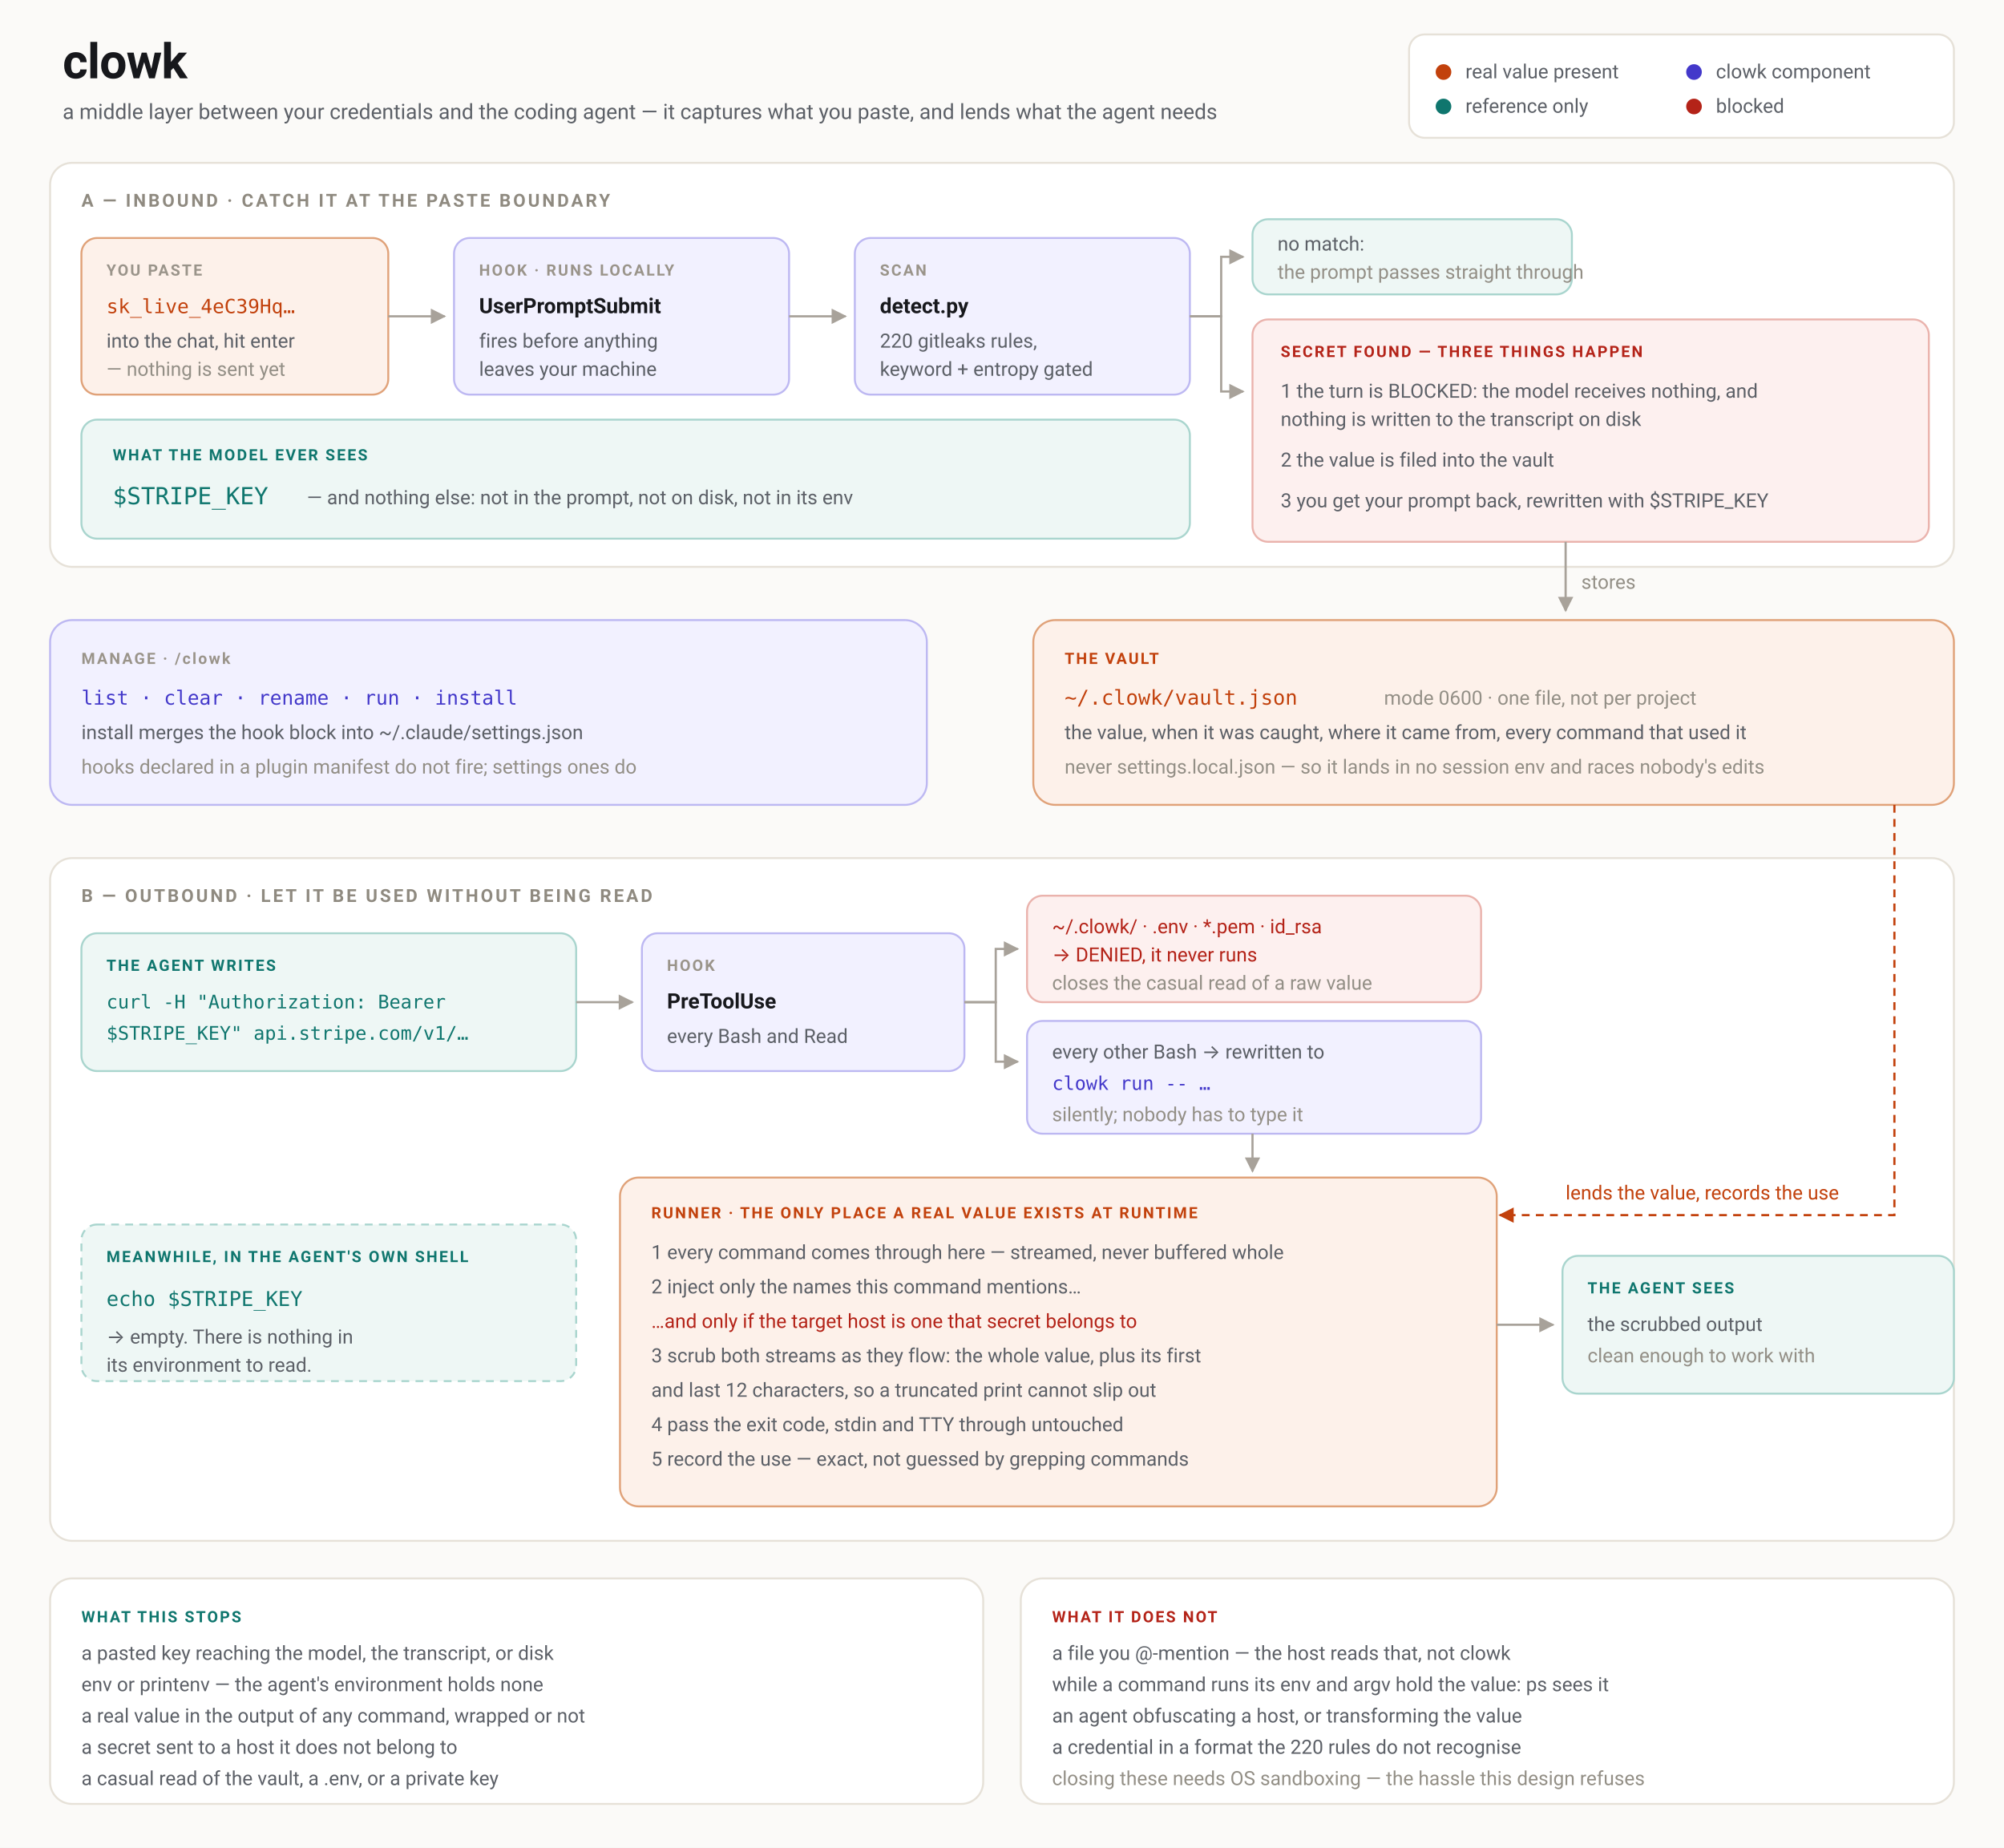
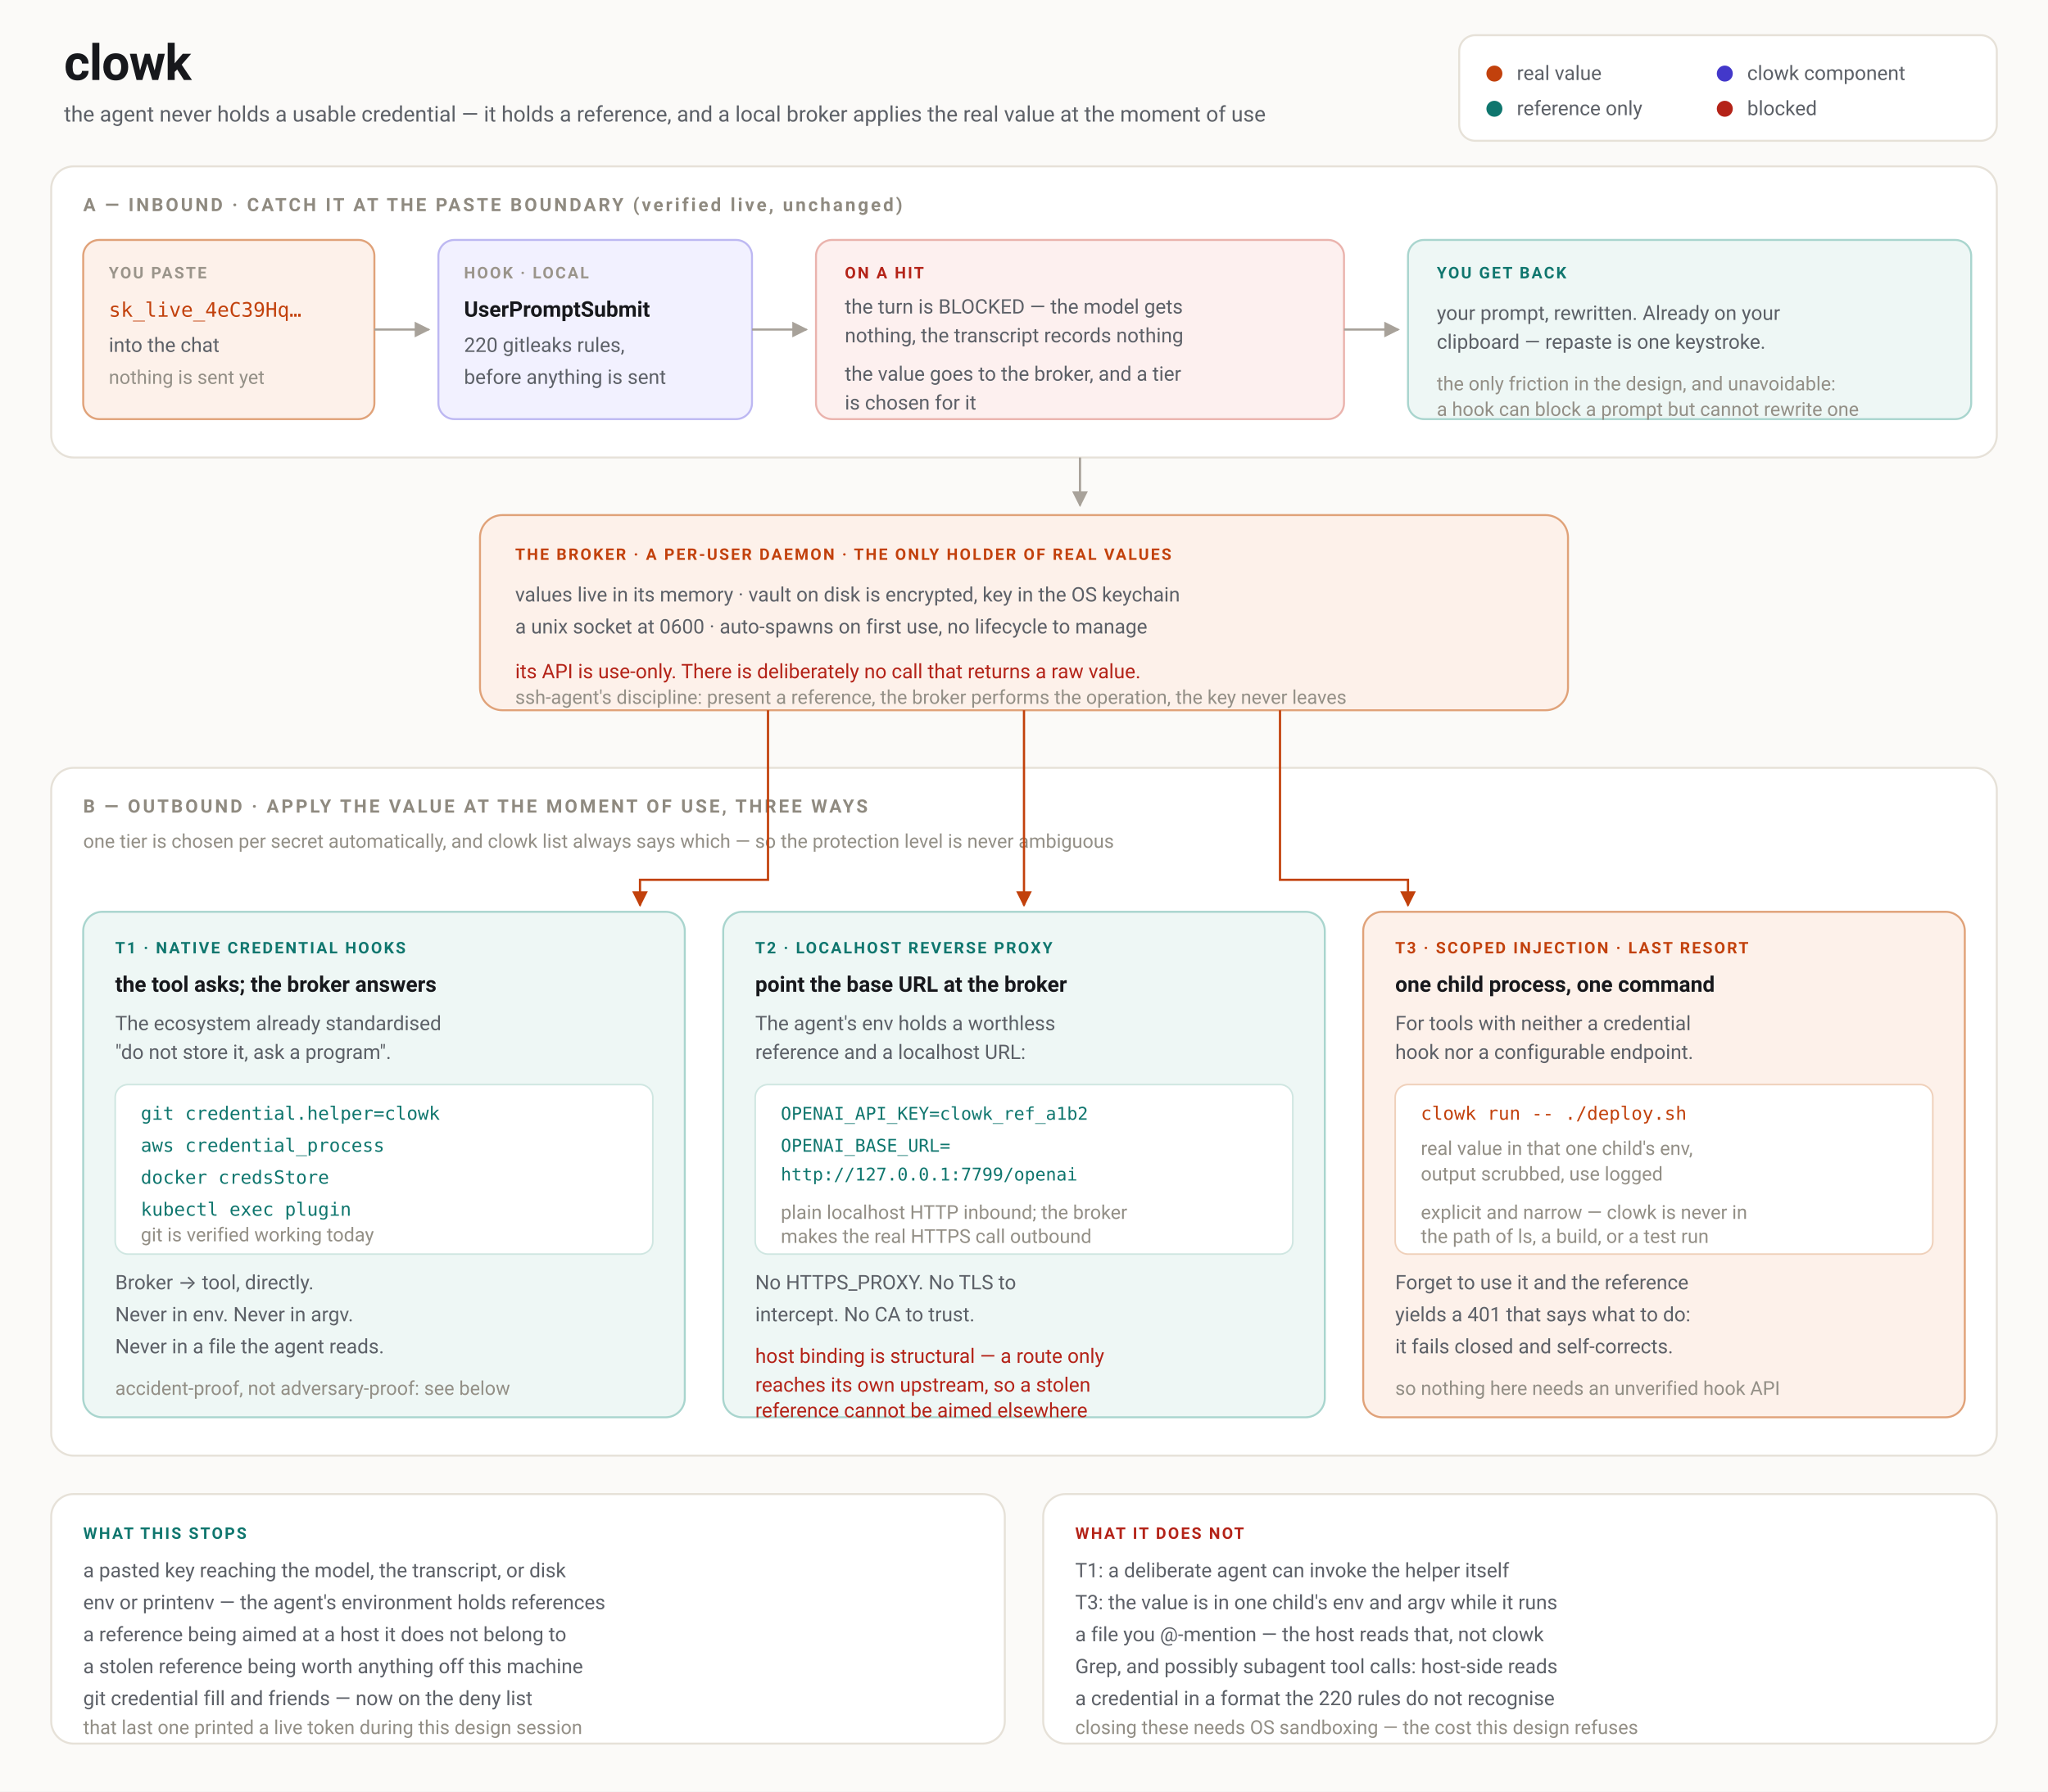
- <svg xmlns="http://www.w3.org/2000/svg" viewBox="0 0 1280 1180" width="1280" height="1180" role="img" aria-label="clowk architecture: inbound capture at the paste boundary, a local vault, and an outbound runner that streams every command and lends values without exposing them">
+ <svg xmlns="http://www.w3.org/2000/svg" viewBox="0 0 1280 1120" width="1280" height="1120" role="img" aria-label="clowk architecture: inbound capture at the paste boundary, a broker daemon holding real values in memory, and three delivery tiers that apply a credential at the moment of use">
  <defs>
    <marker id="ah" viewBox="0 0 10 10" refX="9" refY="5" markerWidth="7" markerHeight="7" orient="auto-start-reverse">
      <path d="M0 0 L10 5 L0 10 z" fill="#a8a29a" />
    </marker>
-     <marker id="ahd" viewBox="0 0 10 10" refX="9" refY="5" markerWidth="7" markerHeight="7" orient="auto-start-reverse">
+     <marker id="ao" viewBox="0 0 10 10" refX="9" refY="5" markerWidth="7" markerHeight="7" orient="auto-start-reverse">
      <path d="M0 0 L10 5 L0 10 z" fill="#c2410c" />
    </marker>
    <style>
    text { font-family: ui-sans-serif, -apple-system, "Segoe UI", Roboto, "Helvetica Neue", sans-serif; fill: #17181c; }
    .m { font-family: ui-monospace, "SF Mono", SFMono-Regular, Menlo, Consolas, monospace; }
    .lane { font-size: 11.5px; font-weight: 700; letter-spacing: 1.5px; fill: #8f8a80; }
    .tiny { font-size: 10px; font-weight: 700; letter-spacing: 1.1px; fill: #9a948a; }
    .h { font-size: 13.5px; font-weight: 650; }
    .b { font-size: 12.5px; fill: #5c6067; }
-     .f { font-size: 12.5px; fill: #938f86; }
+     .f { font-size: 12px; fill: #938f86; }
    .r { font-size: 12.5px; fill: #b42318; }
    .card { fill: #ffffff; stroke: #e6e1d8; stroke-width: 1.25; }
    .orange { fill: #fdf1ea; stroke: #e0a279; stroke-width: 1.25; }
    .teal { fill: #eef7f5; stroke: #a9d5ce; stroke-width: 1.25; }
    .indigo { fill: #f2f1ff; stroke: #bdb8f2; stroke-width: 1.25; }
    .red { fill: #fdf0ef; stroke: #eab3ad; stroke-width: 1.25; }
    .wire { stroke: #a8a29a; stroke-width: 1.4; fill: none; }
+     .owire { stroke: #c2410c; stroke-width: 1.4; fill: none; }
  </style>
  </defs>
-   <rect width="1280" height="1180" fill="#fbfaf8" />
+   <rect width="1280" height="1120" fill="#fbfaf8" />
  <text x="40" y="50" style="font-size:31px;font-weight:700;letter-spacing:-0.4px">clowk</text>
-   <text x="40" y="76" class="b" style="font-size:13.5px">a middle layer between your credentials and the coding agent — it captures what you paste, and lends what the agent needs</text>
-   <rect x="900" y="22" width="348" height="66" rx="10" class="card" />
-   <circle cx="922" cy="46" r="5" fill="#c2410c" />
-   <text x="936" y="50" class="b">real value present</text>
-   <circle cx="922" cy="68" r="5" fill="#0f766e" />
-   <text x="936" y="72" class="b">reference only</text>
-   <circle cx="1082" cy="46" r="5" fill="#4338ca" />
-   <text x="1096" y="50" class="b">clowk component</text>
-   <circle cx="1082" cy="68" r="5" fill="#b42318" />
-   <text x="1096" y="72" class="b">blocked</text>
-   <rect x="32" y="104" width="1216" height="258" rx="14" class="card" />
-   <text x="52" y="132" class="lane">A — INBOUND · CATCH IT AT THE PASTE BOUNDARY</text>
-   <rect x="52" y="152" width="196" height="100" rx="10" class="orange" />
-   <text x="68" y="176" class="tiny">YOU PASTE</text>
-   <text x="68" y="200" class="m" style="font-size:12.5px;fill:#c2410c">sk_live_4eC39Hq…</text>
-   <text x="68" y="222" class="b">into the chat, hit enter</text>
-   <text x="68" y="240" class="f">— nothing is sent yet</text>
-   <path d="M248 202 L284 202" class="wire" marker-end="url(#ah)" />
-   <rect x="290" y="152" width="214" height="100" rx="10" class="indigo" />
-   <text x="306" y="176" class="tiny">HOOK · RUNS LOCALLY</text>
-   <text x="306" y="200" class="h">UserPromptSubmit</text>
-   <text x="306" y="222" class="b">fires before anything</text>
-   <text x="306" y="240" class="b">leaves your machine</text>
-   <path d="M504 202 L540 202" class="wire" marker-end="url(#ah)" />
-   <rect x="546" y="152" width="214" height="100" rx="10" class="indigo" />
-   <text x="562" y="176" class="tiny">SCAN</text>
-   <text x="562" y="200" class="h">detect.py</text>
-   <text x="562" y="222" class="b">220 gitleaks rules,</text>
-   <text x="562" y="240" class="b">keyword + entropy gated</text>
-   <path d="M760 202 L780 202 L780 164 L794 164" class="wire" marker-end="url(#ah)" />
-   <rect x="800" y="140" width="204" height="48" rx="10" class="teal" />
-   <text x="816" y="160" class="b">no match:</text>
-   <text x="816" y="178" class="f">the prompt passes straight through</text>
-   <path d="M760 202 L780 202 L780 250 L794 250" class="wire" marker-end="url(#ah)" />
-   <rect x="800" y="204" width="432" height="142" rx="10" class="red" />
-   <text x="818" y="228" class="tiny" style="fill:#b42318">SECRET FOUND — THREE THINGS HAPPEN</text>
-   <text x="818" y="254" class="b">1   the turn is BLOCKED: the model receives nothing, and</text>
-   <text x="818" y="272" class="b">     nothing is written to the transcript on disk</text>
-   <text x="818" y="298" class="b">2   the value is filed into the vault</text>
-   <text x="818" y="324" class="b">3   you get your prompt back, rewritten with $STRIPE_KEY</text>
-   <rect x="52" y="268" width="708" height="76" rx="10" class="teal" />
-   <text x="72" y="294" class="tiny" style="fill:#0f766e">WHAT THE MODEL EVER SEES</text>
-   <text x="72" y="322" class="m" style="font-size:15px;fill:#0f766e">$STRIPE_KEY</text>
-   <text x="196" y="322" class="b">— and nothing else: not in the prompt, not on disk, not in its env</text>
-   <path d="M1000 346 L1000 390" class="wire" marker-end="url(#ah)" />
-   <text x="1010" y="376" class="f">stores</text>
-   <rect x="32" y="396" width="560" height="118" rx="14" class="indigo" />
-   <text x="52" y="424" class="tiny">MANAGE · /clowk</text>
-   <text x="52" y="450" class="m" style="font-size:12.5px;fill:#4338ca">list · clear · rename · run · install</text>
-   <text x="52" y="472" class="b">install merges the hook block into ~/.claude/settings.json</text>
-   <text x="52" y="494" class="f">hooks declared in a plugin manifest do not fire; settings ones do</text>
-   <rect x="660" y="396" width="588" height="118" rx="14" class="orange" />
-   <text x="680" y="424" class="tiny" style="fill:#c2410c">THE VAULT</text>
-   <text x="680" y="450" class="m" style="font-size:13px;fill:#c2410c">~/.clowk/vault.json</text>
-   <text x="884" y="450" class="f">mode 0600 · one file, not per project</text>
-   <text x="680" y="472" class="b">the value, when it was caught, where it came from, every command that used it</text>
-   <text x="680" y="494" class="f">never settings.local.json — so it lands in no session env and races nobody's edits</text>
-   <rect x="32" y="548" width="1216" height="436" rx="14" class="card" />
-   <text x="52" y="576" class="lane">B — OUTBOUND · LET IT BE USED WITHOUT BEING READ</text>
-   <rect x="52" y="596" width="316" height="88" rx="10" class="teal" />
-   <text x="68" y="620" class="tiny" style="fill:#0f766e">THE AGENT WRITES</text>
-   <text x="68" y="644" class="m" style="font-size:12px;fill:#0f766e">curl -H "Authorization: Bearer</text>
-   <text x="68" y="664" class="m" style="font-size:12px;fill:#0f766e">$STRIPE_KEY" api.stripe.com/v1/…</text>
-   <path d="M368 640 L404 640" class="wire" marker-end="url(#ah)" />
-   <rect x="410" y="596" width="206" height="88" rx="10" class="indigo" />
-   <text x="426" y="620" class="tiny">HOOK</text>
-   <text x="426" y="644" class="h">PreToolUse</text>
-   <text x="426" y="666" class="b">every Bash and Read</text>
-   <path d="M616 640 L636 640 L636 606 L650 606" class="wire" marker-end="url(#ah)" />
-   <rect x="656" y="572" width="290" height="68" rx="10" class="red" />
-   <text x="672" y="596" class="r">~/.clowk/ · .env · *.pem · id_rsa</text>
-   <text x="672" y="614" class="r">→ DENIED, it never runs</text>
-   <text x="672" y="632" class="f">closes the casual read of a raw value</text>
-   <path d="M616 640 L636 640 L636 678 L650 678" class="wire" marker-end="url(#ah)" />
-   <rect x="656" y="652" width="290" height="72" rx="10" class="indigo" />
-   <text x="672" y="676" class="b">every other Bash → rewritten to</text>
-   <text x="672" y="696" class="m" style="font-size:12px;fill:#4338ca">clowk run -- …</text>
-   <text x="672" y="716" class="f">silently; nobody has to type it</text>
-   <path d="M800 724 L800 748" class="wire" marker-end="url(#ah)" />
-   <rect x="396" y="752" width="560" height="210" rx="12" class="orange" />
-   <text x="416" y="778" class="tiny" style="fill:#c2410c">RUNNER · THE ONLY PLACE A REAL VALUE EXISTS AT RUNTIME</text>
-   <text x="416" y="804" class="b">1   every command comes through here — streamed, never buffered whole</text>
-   <text x="416" y="826" class="b">2   inject only the names this command mentions…</text>
-   <text x="416" y="848" class="r">     …and only if the target host is one that secret belongs to</text>
-   <text x="416" y="870" class="b">3   scrub both streams as they flow: the whole value, plus its first</text>
-   <text x="416" y="892" class="b">     and last 12 characters, so a truncated print cannot slip out</text>
-   <text x="416" y="914" class="b">4   pass the exit code, stdin and TTY through untouched</text>
-   <text x="416" y="936" class="b">5   record the use — exact, not guessed by grepping commands</text>
-   <path d="M1210 514 L1210 776 L958 776" stroke="#c2410c" stroke-width="1.4" stroke-dasharray="5 4" fill="none" marker-end="url(#ahd)" />
-   <text x="1000" y="766" class="f" style="fill:#c2410c">lends the value, records the use</text>
-   <path d="M956 846 L992 846" class="wire" marker-end="url(#ah)" />
-   <rect x="998" y="802" width="250" height="88" rx="10" class="teal" />
-   <text x="1014" y="826" class="tiny" style="fill:#0f766e">THE AGENT SEES</text>
-   <text x="1014" y="850" class="b">the scrubbed output</text>
-   <text x="1014" y="870" class="f">clean enough to work with</text>
-   <rect x="52" y="782" width="316" height="100" rx="10" fill="#eef7f5" stroke="#a9d5ce" stroke-width="1.25" stroke-dasharray="5 4" />
-   <text x="68" y="806" class="tiny" style="fill:#0f766e">MEANWHILE, IN THE AGENT'S OWN SHELL</text>
-   <text x="68" y="834" class="m" style="font-size:13px;fill:#0f766e">echo $STRIPE_KEY</text>
-   <text x="68" y="858" class="b">→ empty. There is nothing in</text>
-   <text x="68" y="876" class="b">its environment to read.</text>
-   <rect x="32" y="1008" width="596" height="144" rx="14" class="card" />
-   <text x="52" y="1036" class="tiny" style="fill:#0f766e">WHAT THIS STOPS</text>
-   <text x="52" y="1060" class="b">a pasted key reaching the model, the transcript, or disk</text>
-   <text x="52" y="1080" class="b">env or printenv — the agent's environment holds none</text>
-   <text x="52" y="1100" class="b">a real value in the output of any command, wrapped or not</text>
-   <text x="52" y="1120" class="b">a secret sent to a host it does not belong to</text>
-   <text x="52" y="1140" class="b">a casual read of the vault, a .env, or a private key</text>
-   <rect x="652" y="1008" width="596" height="144" rx="14" class="card" />
-   <text x="672" y="1036" class="tiny" style="fill:#b42318">WHAT IT DOES NOT</text>
-   <text x="672" y="1060" class="b">a file you @-mention — the host reads that, not clowk</text>
-   <text x="672" y="1080" class="b">while a command runs its env and argv hold the value: ps sees it</text>
-   <text x="672" y="1100" class="b">an agent obfuscating a host, or transforming the value</text>
-   <text x="672" y="1120" class="b">a credential in a format the 220 rules do not recognise</text>
-   <text x="672" y="1140" class="f">closing these needs OS sandboxing — the hassle this design refuses</text>
+   <text x="40" y="76" class="b" style="font-size:13.5px">the agent never holds a usable credential — it holds a reference, and a local broker applies the real value at the moment of use</text>
+   <rect x="912" y="22" width="336" height="66" rx="10" class="card" />
+   <circle cx="934" cy="46" r="5" fill="#c2410c" />
+   <text x="948" y="50" class="b">real value</text>
+   <circle cx="934" cy="68" r="5" fill="#0f766e" />
+   <text x="948" y="72" class="b">reference only</text>
+   <circle cx="1078" cy="46" r="5" fill="#4338ca" />
+   <text x="1092" y="50" class="b">clowk component</text>
+   <circle cx="1078" cy="68" r="5" fill="#b42318" />
+   <text x="1092" y="72" class="b">blocked</text>
+   <rect x="32" y="104" width="1216" height="182" rx="14" class="card" />
+   <text x="52" y="132" class="lane">A — INBOUND · CATCH IT AT THE PASTE BOUNDARY  (verified live, unchanged)</text>
+   <rect x="52" y="150" width="182" height="112" rx="10" class="orange" />
+   <text x="68" y="174" class="tiny">YOU PASTE</text>
+   <text x="68" y="198" class="m" style="font-size:12.5px;fill:#c2410c">sk_live_4eC39Hq…</text>
+   <text x="68" y="220" class="b">into the chat</text>
+   <text x="68" y="240" class="f">nothing is sent yet</text>
+   <path d="M234 206 L268 206" class="wire" marker-end="url(#ah)" />
+   <rect x="274" y="150" width="196" height="112" rx="10" class="indigo" />
+   <text x="290" y="174" class="tiny">HOOK · LOCAL</text>
+   <text x="290" y="198" class="h">UserPromptSubmit</text>
+   <text x="290" y="220" class="b">220 gitleaks rules,</text>
+   <text x="290" y="240" class="b">before anything is sent</text>
+   <path d="M470 206 L504 206" class="wire" marker-end="url(#ah)" />
+   <rect x="510" y="150" width="330" height="112" rx="10" class="red" />
+   <text x="528" y="174" class="tiny" style="fill:#b42318">ON A HIT</text>
+   <text x="528" y="196" class="b">the turn is BLOCKED — the model gets</text>
+   <text x="528" y="214" class="b">nothing, the transcript records nothing</text>
+   <text x="528" y="238" class="b">the value goes to the broker, and a tier</text>
+   <text x="528" y="256" class="b">is chosen for it</text>
+   <path d="M840 206 L874 206" class="wire" marker-end="url(#ah)" />
+   <rect x="880" y="150" width="352" height="112" rx="10" class="teal" />
+   <text x="898" y="174" class="tiny" style="fill:#0f766e">YOU GET BACK</text>
+   <text x="898" y="200" class="b">your prompt, rewritten. Already on your</text>
+   <text x="898" y="218" class="b">clipboard — repaste is one keystroke.</text>
+   <text x="898" y="244" class="f">the only friction in the design, and unavoidable:</text>
+   <text x="898" y="260" class="f">a hook can block a prompt but cannot rewrite one</text>
+   <path d="M675 286 L675 316" class="wire" marker-end="url(#ah)" />
+   <rect x="300" y="322" width="680" height="122" rx="14" class="orange" />
+   <text x="322" y="350" class="tiny" style="fill:#c2410c">THE BROKER · A PER-USER DAEMON · THE ONLY HOLDER OF REAL VALUES</text>
+   <text x="322" y="376" class="b">values live in its memory · vault on disk is encrypted, key in the OS keychain</text>
+   <text x="322" y="396" class="b">a unix socket at 0600 · auto-spawns on first use, no lifecycle to manage</text>
+   <text x="322" y="424" class="r">its API is use-only. There is deliberately no call that returns a raw value.</text>
+   <text x="322" y="440" class="f">ssh-agent's discipline: present a reference, the broker performs the operation, the key never leaves</text>
+   <rect x="32" y="480" width="1216" height="430" rx="14" class="card" />
+   <text x="52" y="508" class="lane">B — OUTBOUND · APPLY THE VALUE AT THE MOMENT OF USE, THREE WAYS</text>
+   <text x="52" y="530" class="f">one tier is chosen per secret automatically, and clowk list always says which — so the protection level is never ambiguous</text>
+   <path d="M480 444 L480 550 L400 550 L400 566" class="owire" marker-end="url(#ao)" />
+   <path d="M640 444 L640 566" class="owire" marker-end="url(#ao)" />
+   <path d="M800 444 L800 550 L880 550 L880 566" class="owire" marker-end="url(#ao)" />
+   <rect x="52" y="570" width="376" height="316" rx="12" class="teal" />
+   <text x="72" y="596" class="tiny" style="fill:#0f766e">T1 · NATIVE CREDENTIAL HOOKS</text>
+   <text x="72" y="620" class="h">the tool asks; the broker answers</text>
+   <text x="72" y="644" class="b">The ecosystem already standardised</text>
+   <text x="72" y="662" class="b">"do not store it, ask a program".</text>
+   <rect x="72" y="678" width="336" height="106" rx="8" fill="#ffffff" stroke="#cfe6e1" />
+   <text x="88" y="700" class="m" style="font-size:11.5px;fill:#0f766e">git   credential.helper=clowk</text>
+   <text x="88" y="720" class="m" style="font-size:11.5px;fill:#0f766e">aws   credential_process</text>
+   <text x="88" y="740" class="m" style="font-size:11.5px;fill:#0f766e">docker  credsStore</text>
+   <text x="88" y="760" class="m" style="font-size:11.5px;fill:#0f766e">kubectl  exec plugin</text>
+   <text x="88" y="776" class="f">git is verified working today</text>
+   <text x="72" y="806" class="b">Broker → tool, directly.</text>
+   <text x="72" y="826" class="b">Never in env. Never in argv.</text>
+   <text x="72" y="846" class="b">Never in a file the agent reads.</text>
+   <text x="72" y="872" class="f">accident-proof, not adversary-proof: see below</text>
+   <rect x="452" y="570" width="376" height="316" rx="12" class="teal" />
+   <text x="472" y="596" class="tiny" style="fill:#0f766e">T2 · LOCALHOST REVERSE PROXY</text>
+   <text x="472" y="620" class="h">point the base URL at the broker</text>
+   <text x="472" y="644" class="b">The agent's env holds a worthless</text>
+   <text x="472" y="662" class="b">reference and a localhost URL:</text>
+   <rect x="472" y="678" width="336" height="106" rx="8" fill="#ffffff" stroke="#cfe6e1" />
+   <text x="488" y="700" class="m" style="font-size:11px;fill:#0f766e">OPENAI_API_KEY=clowk_ref_a1b2</text>
+   <text x="488" y="720" class="m" style="font-size:11px;fill:#0f766e">OPENAI_BASE_URL=</text>
+   <text x="488" y="738" class="m" style="font-size:11px;fill:#0f766e">  http://127.0.0.1:7799/openai</text>
+   <text x="488" y="762" class="f">plain localhost HTTP inbound; the broker</text>
+   <text x="488" y="777" class="f">makes the real HTTPS call outbound</text>
+   <text x="472" y="806" class="b">No HTTPS_PROXY. No TLS to</text>
+   <text x="472" y="826" class="b">intercept. No CA to trust.</text>
+   <text x="472" y="852" class="r">host binding is structural — a route only</text>
+   <text x="472" y="870" class="r">reaches its own upstream, so a stolen</text>
+   <text x="472" y="886" class="r">reference cannot be aimed elsewhere</text>
+   <rect x="852" y="570" width="376" height="316" rx="12" class="orange" />
+   <text x="872" y="596" class="tiny" style="fill:#c2410c">T3 · SCOPED INJECTION · LAST RESORT</text>
+   <text x="872" y="620" class="h">one child process, one command</text>
+   <text x="872" y="644" class="b">For tools with neither a credential</text>
+   <text x="872" y="662" class="b">hook nor a configurable endpoint.</text>
+   <rect x="872" y="678" width="336" height="106" rx="8" fill="#ffffff" stroke="#efd0ba" />
+   <text x="888" y="700" class="m" style="font-size:11.5px;fill:#c2410c">clowk run -- ./deploy.sh</text>
+   <text x="888" y="722" class="f">real value in that one child's env,</text>
+   <text x="888" y="738" class="f">output scrubbed, use logged</text>
+   <text x="888" y="762" class="f">explicit and narrow — clowk is never in</text>
+   <text x="888" y="777" class="f">the path of ls, a build, or a test run</text>
+   <text x="872" y="806" class="b">Forget to use it and the reference</text>
+   <text x="872" y="826" class="b">yields a 401 that says what to do:</text>
+   <text x="872" y="846" class="b">it fails closed and self-corrects.</text>
+   <text x="872" y="872" class="f">so nothing here needs an unverified hook API</text>
+   <rect x="32" y="934" width="596" height="156" rx="14" class="card" />
+   <text x="52" y="962" class="tiny" style="fill:#0f766e">WHAT THIS STOPS</text>
+   <text x="52" y="986" class="b">a pasted key reaching the model, the transcript, or disk</text>
+   <text x="52" y="1006" class="b">env or printenv — the agent's environment holds references</text>
+   <text x="52" y="1026" class="b">a reference being aimed at a host it does not belong to</text>
+   <text x="52" y="1046" class="b">a stolen reference being worth anything off this machine</text>
+   <text x="52" y="1066" class="b">git credential fill and friends — now on the deny list</text>
+   <text x="52" y="1084" class="f">that last one printed a live token during this design session</text>
+   <rect x="652" y="934" width="596" height="156" rx="14" class="card" />
+   <text x="672" y="962" class="tiny" style="fill:#b42318">WHAT IT DOES NOT</text>
+   <text x="672" y="986" class="b">T1: a deliberate agent can invoke the helper itself</text>
+   <text x="672" y="1006" class="b">T3: the value is in one child's env and argv while it runs</text>
+   <text x="672" y="1026" class="b">a file you @-mention — the host reads that, not clowk</text>
+   <text x="672" y="1046" class="b">Grep, and possibly subagent tool calls: host-side reads</text>
+   <text x="672" y="1066" class="b">a credential in a format the 220 rules do not recognise</text>
+   <text x="672" y="1084" class="f">closing these needs OS sandboxing — the cost this design refuses</text>
</svg>
